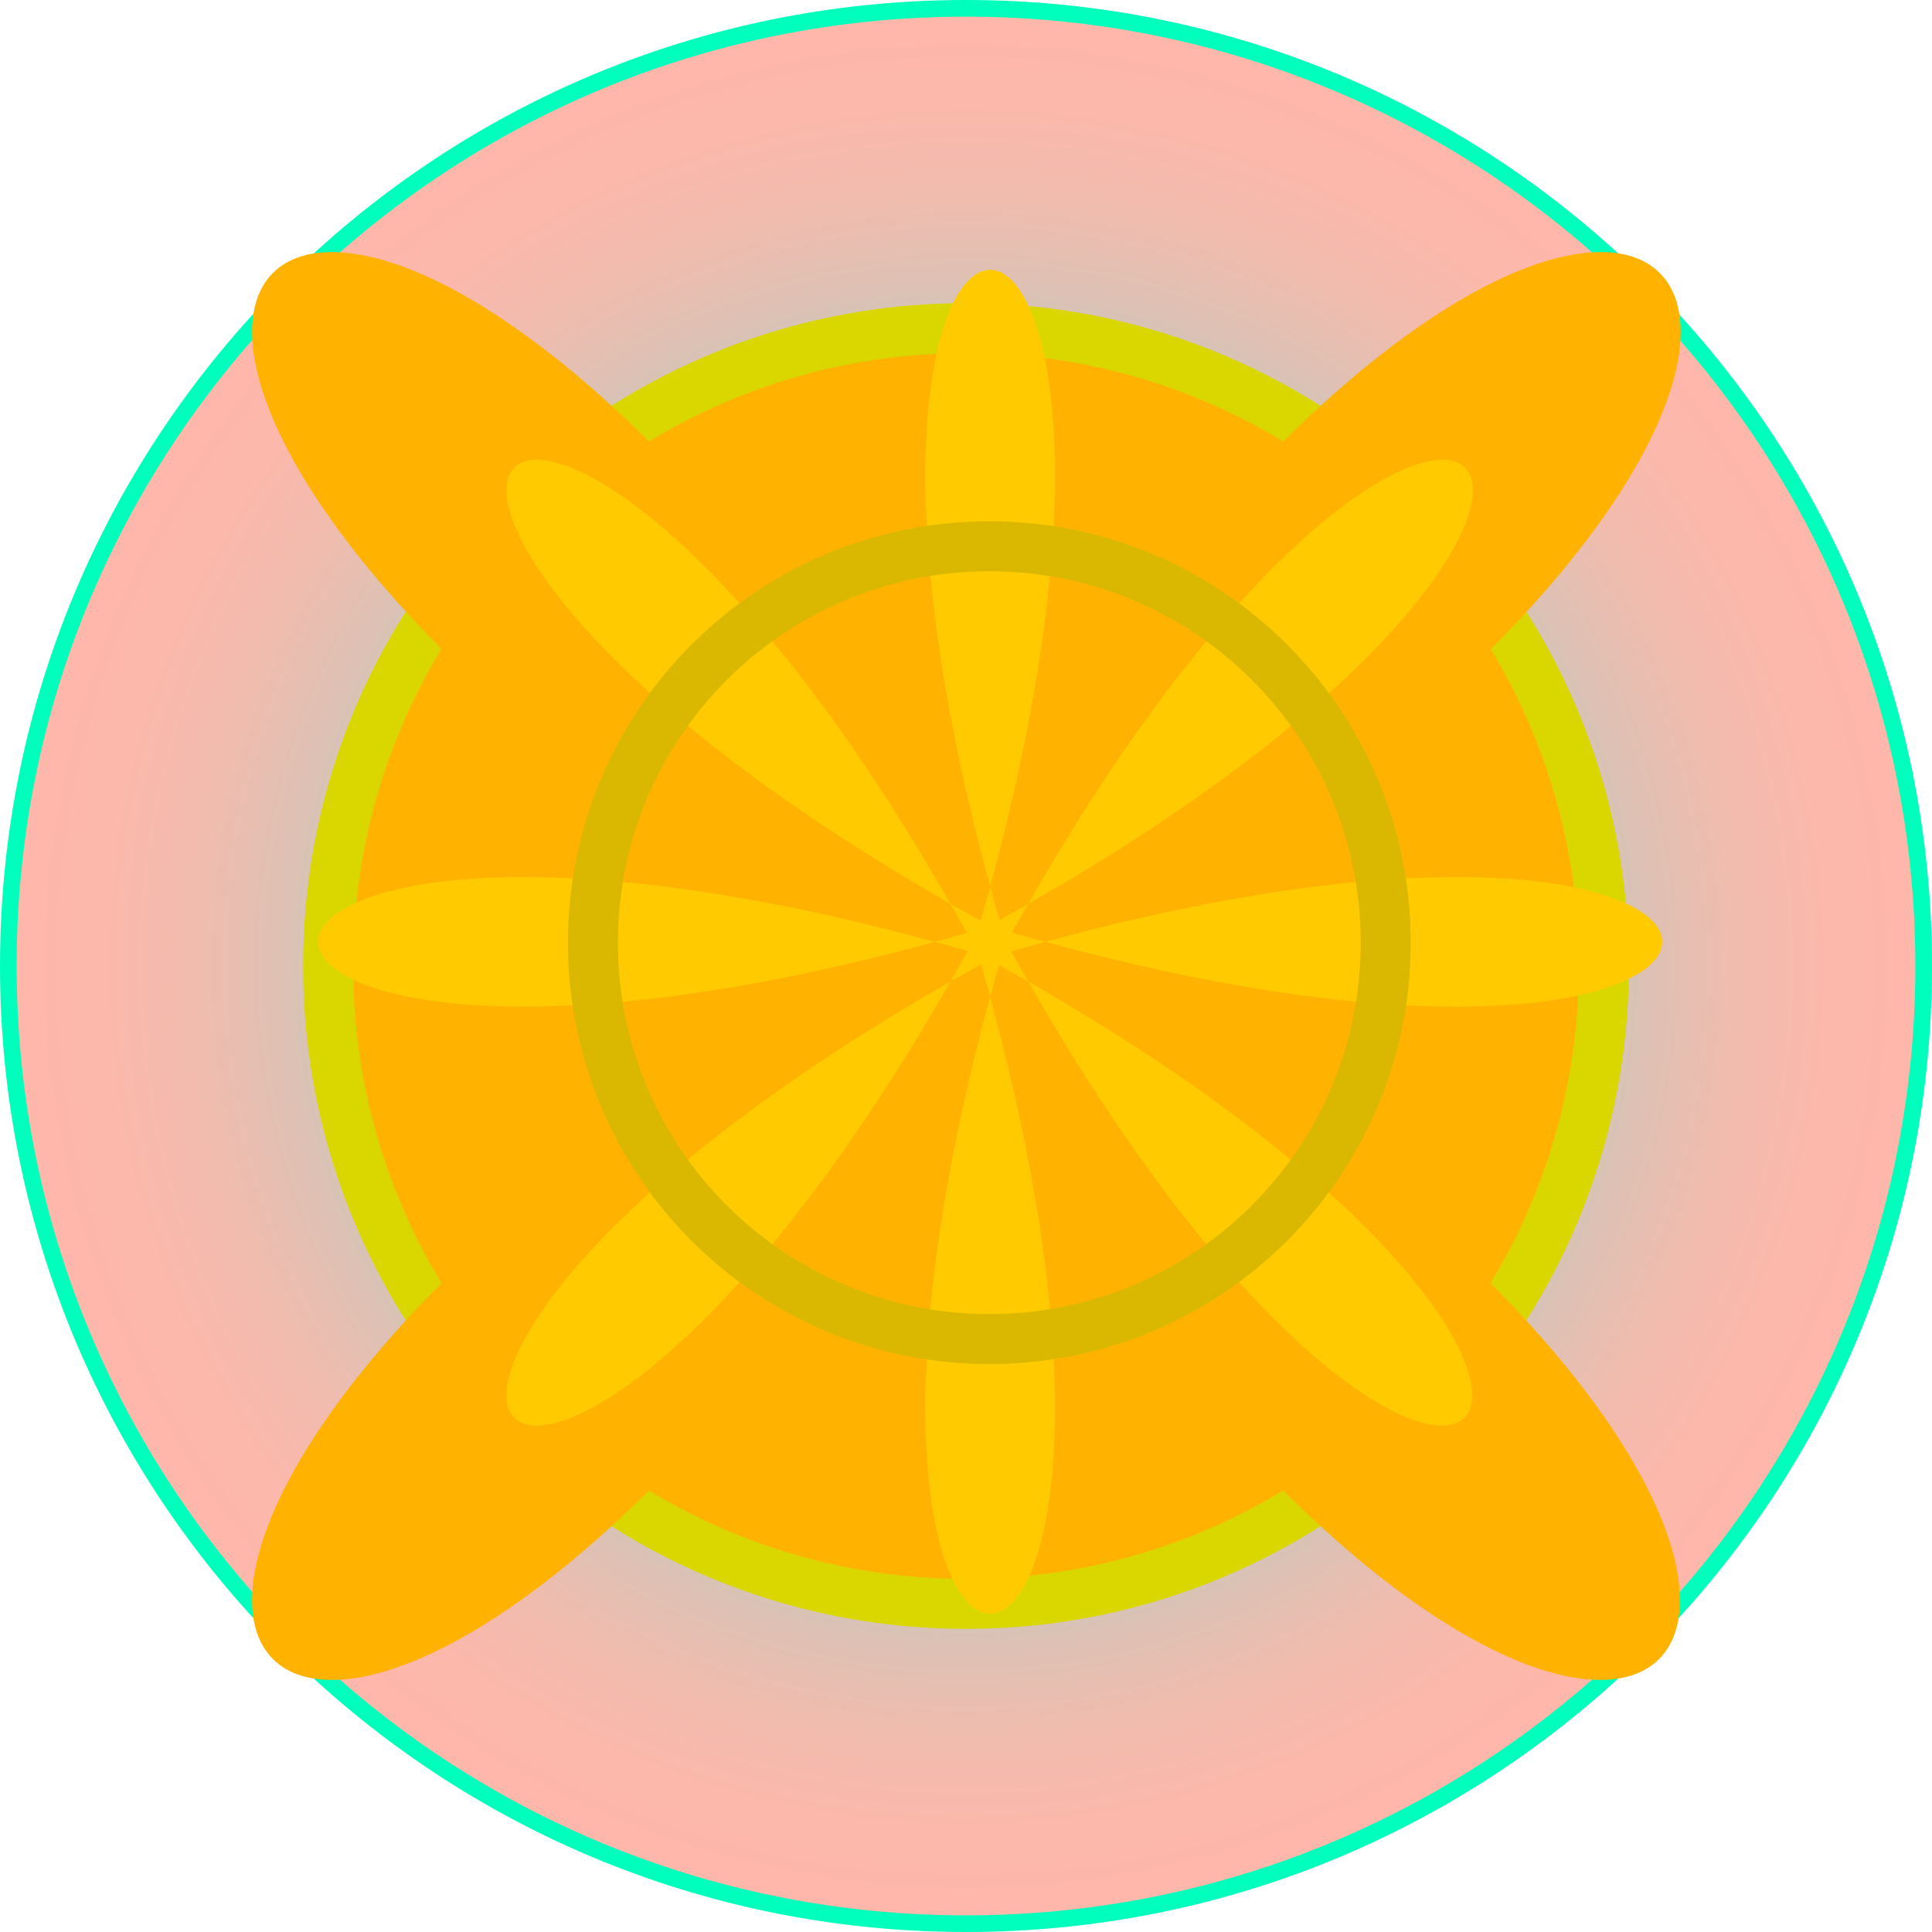
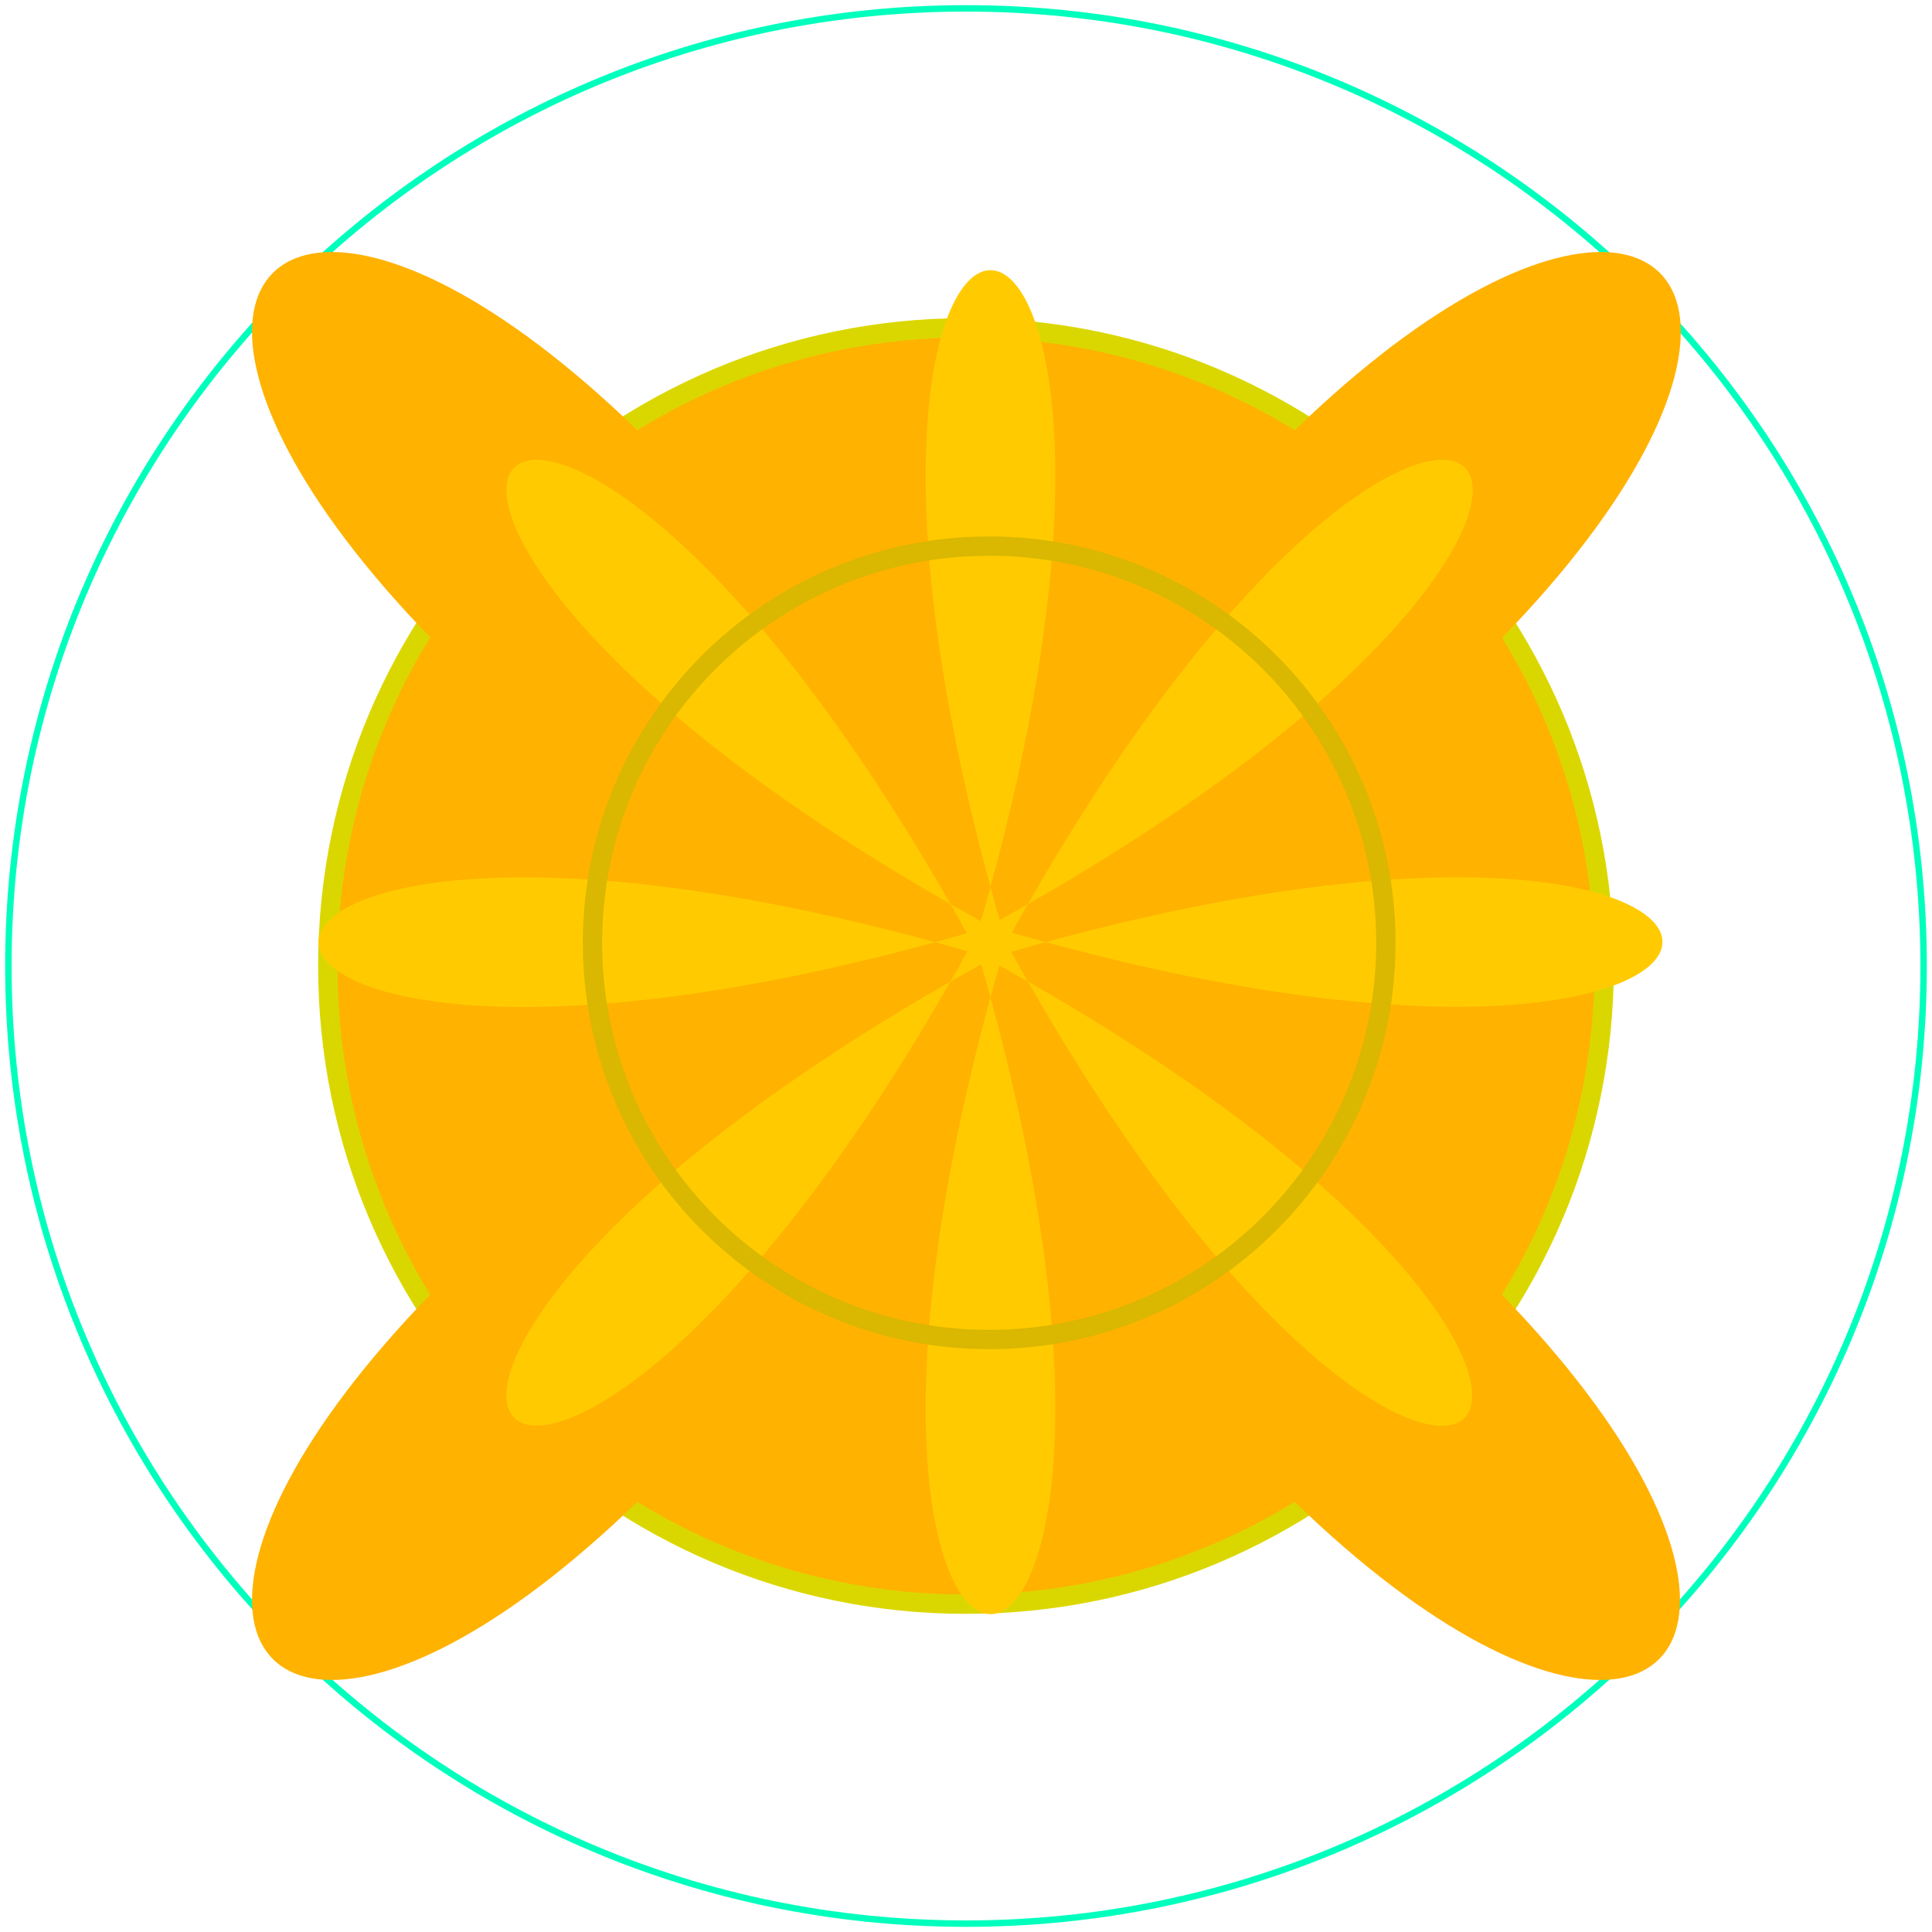
- <svg xmlns="http://www.w3.org/2000/svg" version="1.1" id="Layer_1" x="0px" y="0px" viewBox="0 0 116 116" enable-background="new 0 0 116 116" xml:space="preserve">
-   <radialGradient id="SVGID_1_" cx="58.011" cy="58.011" r="57.511" gradientUnits="userSpaceOnUse">
-     <stop offset="0.283" style="stop-color:#15FFEE" />
-     <stop offset="0.356" style="stop-color:#44F0E0" />
-     <stop offset="0.443" style="stop-color:#75E1D2" />
-     <stop offset="0.532" style="stop-color:#A0D4C6" />
-     <stop offset="0.621" style="stop-color:#C2CABC" />
-     <stop offset="0.712" style="stop-color:#DDC1B4" />
-     <stop offset="0.804" style="stop-color:#F0BCAE" />
-     <stop offset="0.899" style="stop-color:#FBB8AB" />
-     <stop offset="1" style="stop-color:#FFB7AA" />
-   </radialGradient>
-   <circle fill="url(#SVGID_1_)" stroke="#00FFBD" cx="58" cy="58" r="57.5" />
+ <svg xmlns="http://www.w3.org/2000/svg" version="1.1" id="Layer_1" x="0px" y="0px" viewBox="0 0 300 300" enable-background="new 0 0 300 300" xml:space="preserve">
+   <circle fill="none" stroke="#00FFBD" cx="150" cy="150" r="148.7" />
  <g>
-     <circle fill="#FFB200" cx="58" cy="58" r="38.3" />
-     <circle fill="#FFB200" cx="58" cy="58" r="38.3" />
-     <circle fill="none" stroke="#DAD700" stroke-width="3" cx="58" cy="58" r="38.3" />
-     <path fill="#FFB200" d="M64.5,58c63.6,38.7,32.2,70.1-6.5,6.5c-38.7,63.6-70.1,32.2-6.5-6.5c-63.6-38.7-32.2-70.1,6.5-6.5   C96.7-12.1,128.2,19.3,64.5,58z" />
+     <circle fill="#FFB200" cx="150" cy="150" r="99.1" />
+     <circle fill="#FFB200" cx="150" cy="150" r="99.1" />
+     <circle fill="none" stroke="#DAD700" stroke-width="3" cx="150" cy="150" r="99.1" />
+     <path fill="#FFB200" d="M166.8,150c164.5,100.1,83.3,181.3-16.8,16.8C49.9,331.3-31.3,250.1,133.2,150   C-31.3,49.9,49.9-31.3,150,133.2C250.1-31.3,331.6,49.9,166.8,150z" />
  </g>
  <g>
-     <path fill="#FFCB00" d="M58.1,55.2c17,55.6-14.3,55.6,2.7,0c-55.6,17-55.6-14.3,0,2.7c-17-55.6,14.3-55.6-2.7,0   C113.7,40.9,113.7,72.2,58.1,55.2z" />
-     <path fill="#FFCB00" d="M57.5,56.6c51.3,27.3,29.2,49.4,1.9-1.9C32.1,106,10,83.9,61.3,56.6C10,29.3,32.1,7.2,59.4,58.5   C86.7,7.2,108.9,29.3,57.5,56.6z" />
-     <circle fill="none" stroke="#DAB700" stroke-width="3" cx="59.4" cy="56.6" r="23.8" />
+     <path fill="#FFCB00" d="M150.3,142.8c44,143.8-37,143.8,7,0c-143.8,44-143.8-37,0,7c-44-143.8,37-143.8-7,0   C294.1,105.8,294.1,186.7,150.3,142.8z" />
+     <path fill="#FFCB00" d="M148.7,146.4c132.7,70.6,75.5,127.8,4.9-4.9C83,274.1,25.9,217,158.5,146.4C25.9,75.8,83,18.6,153.6,151.3   C224.2,18.6,281.6,75.8,148.7,146.4z" />
+     <circle fill="none" stroke="#DAB700" stroke-width="3" cx="153.6" cy="146.4" r="61.6" />
  </g>
</svg>
